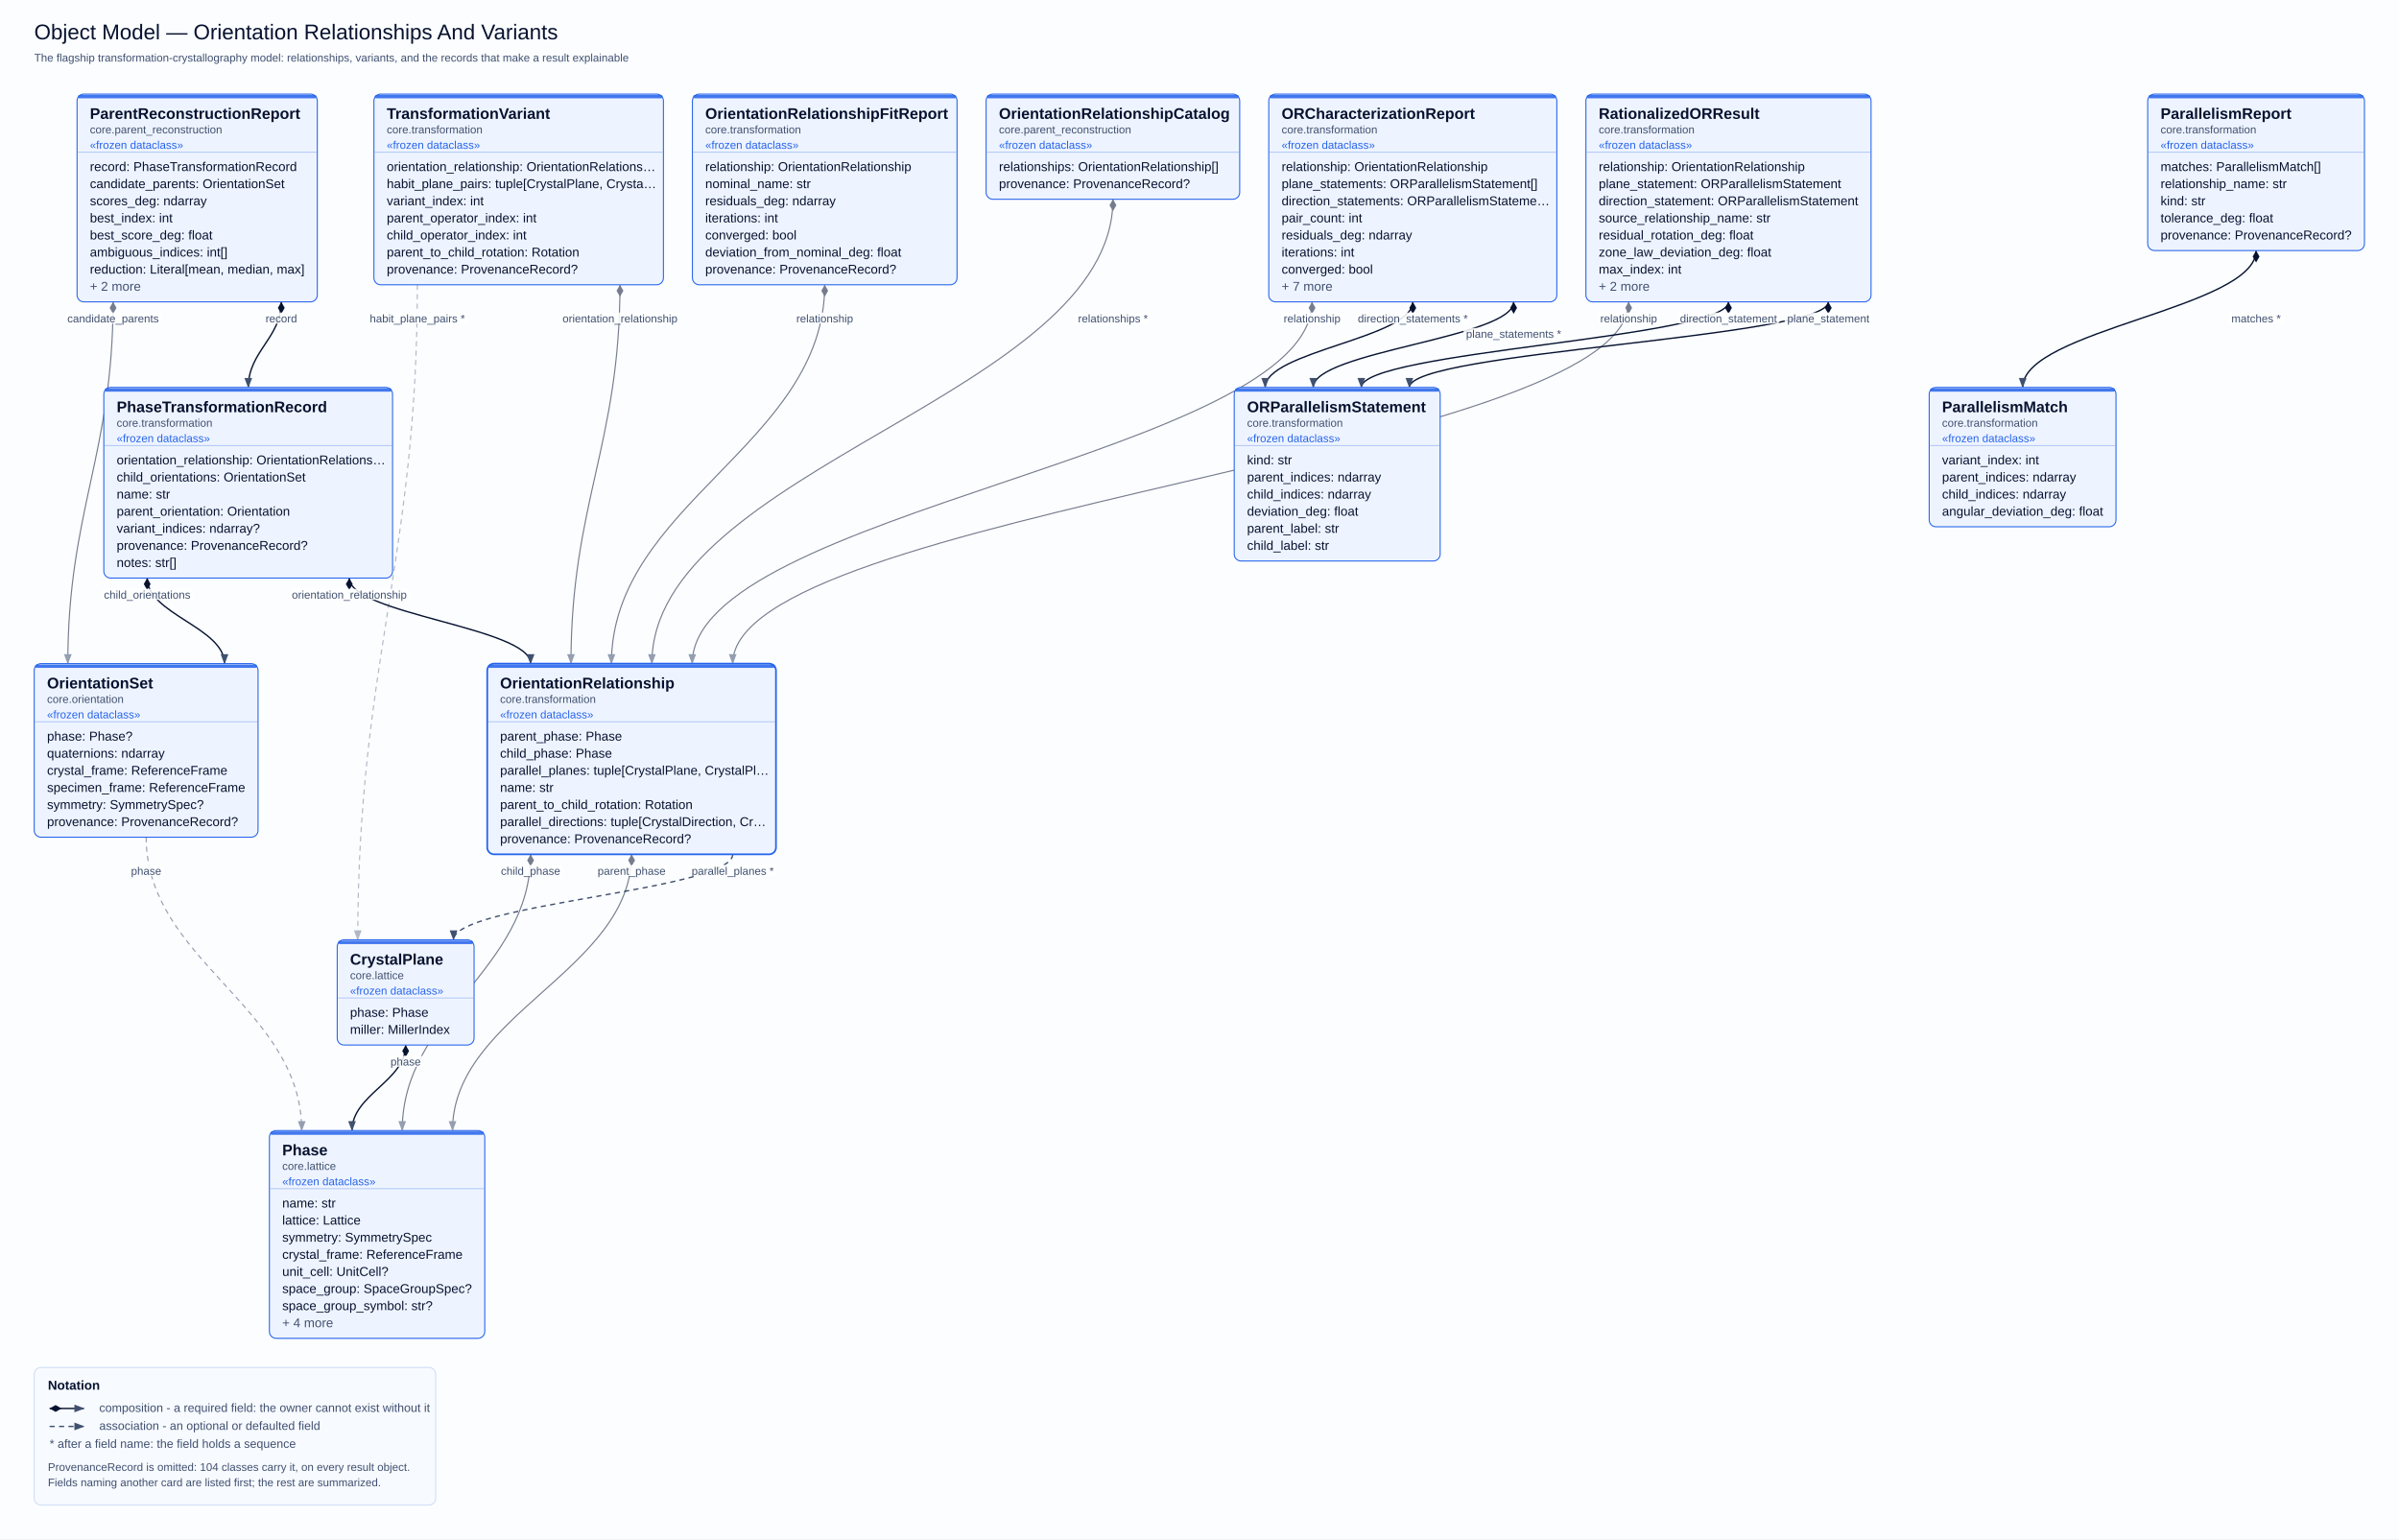
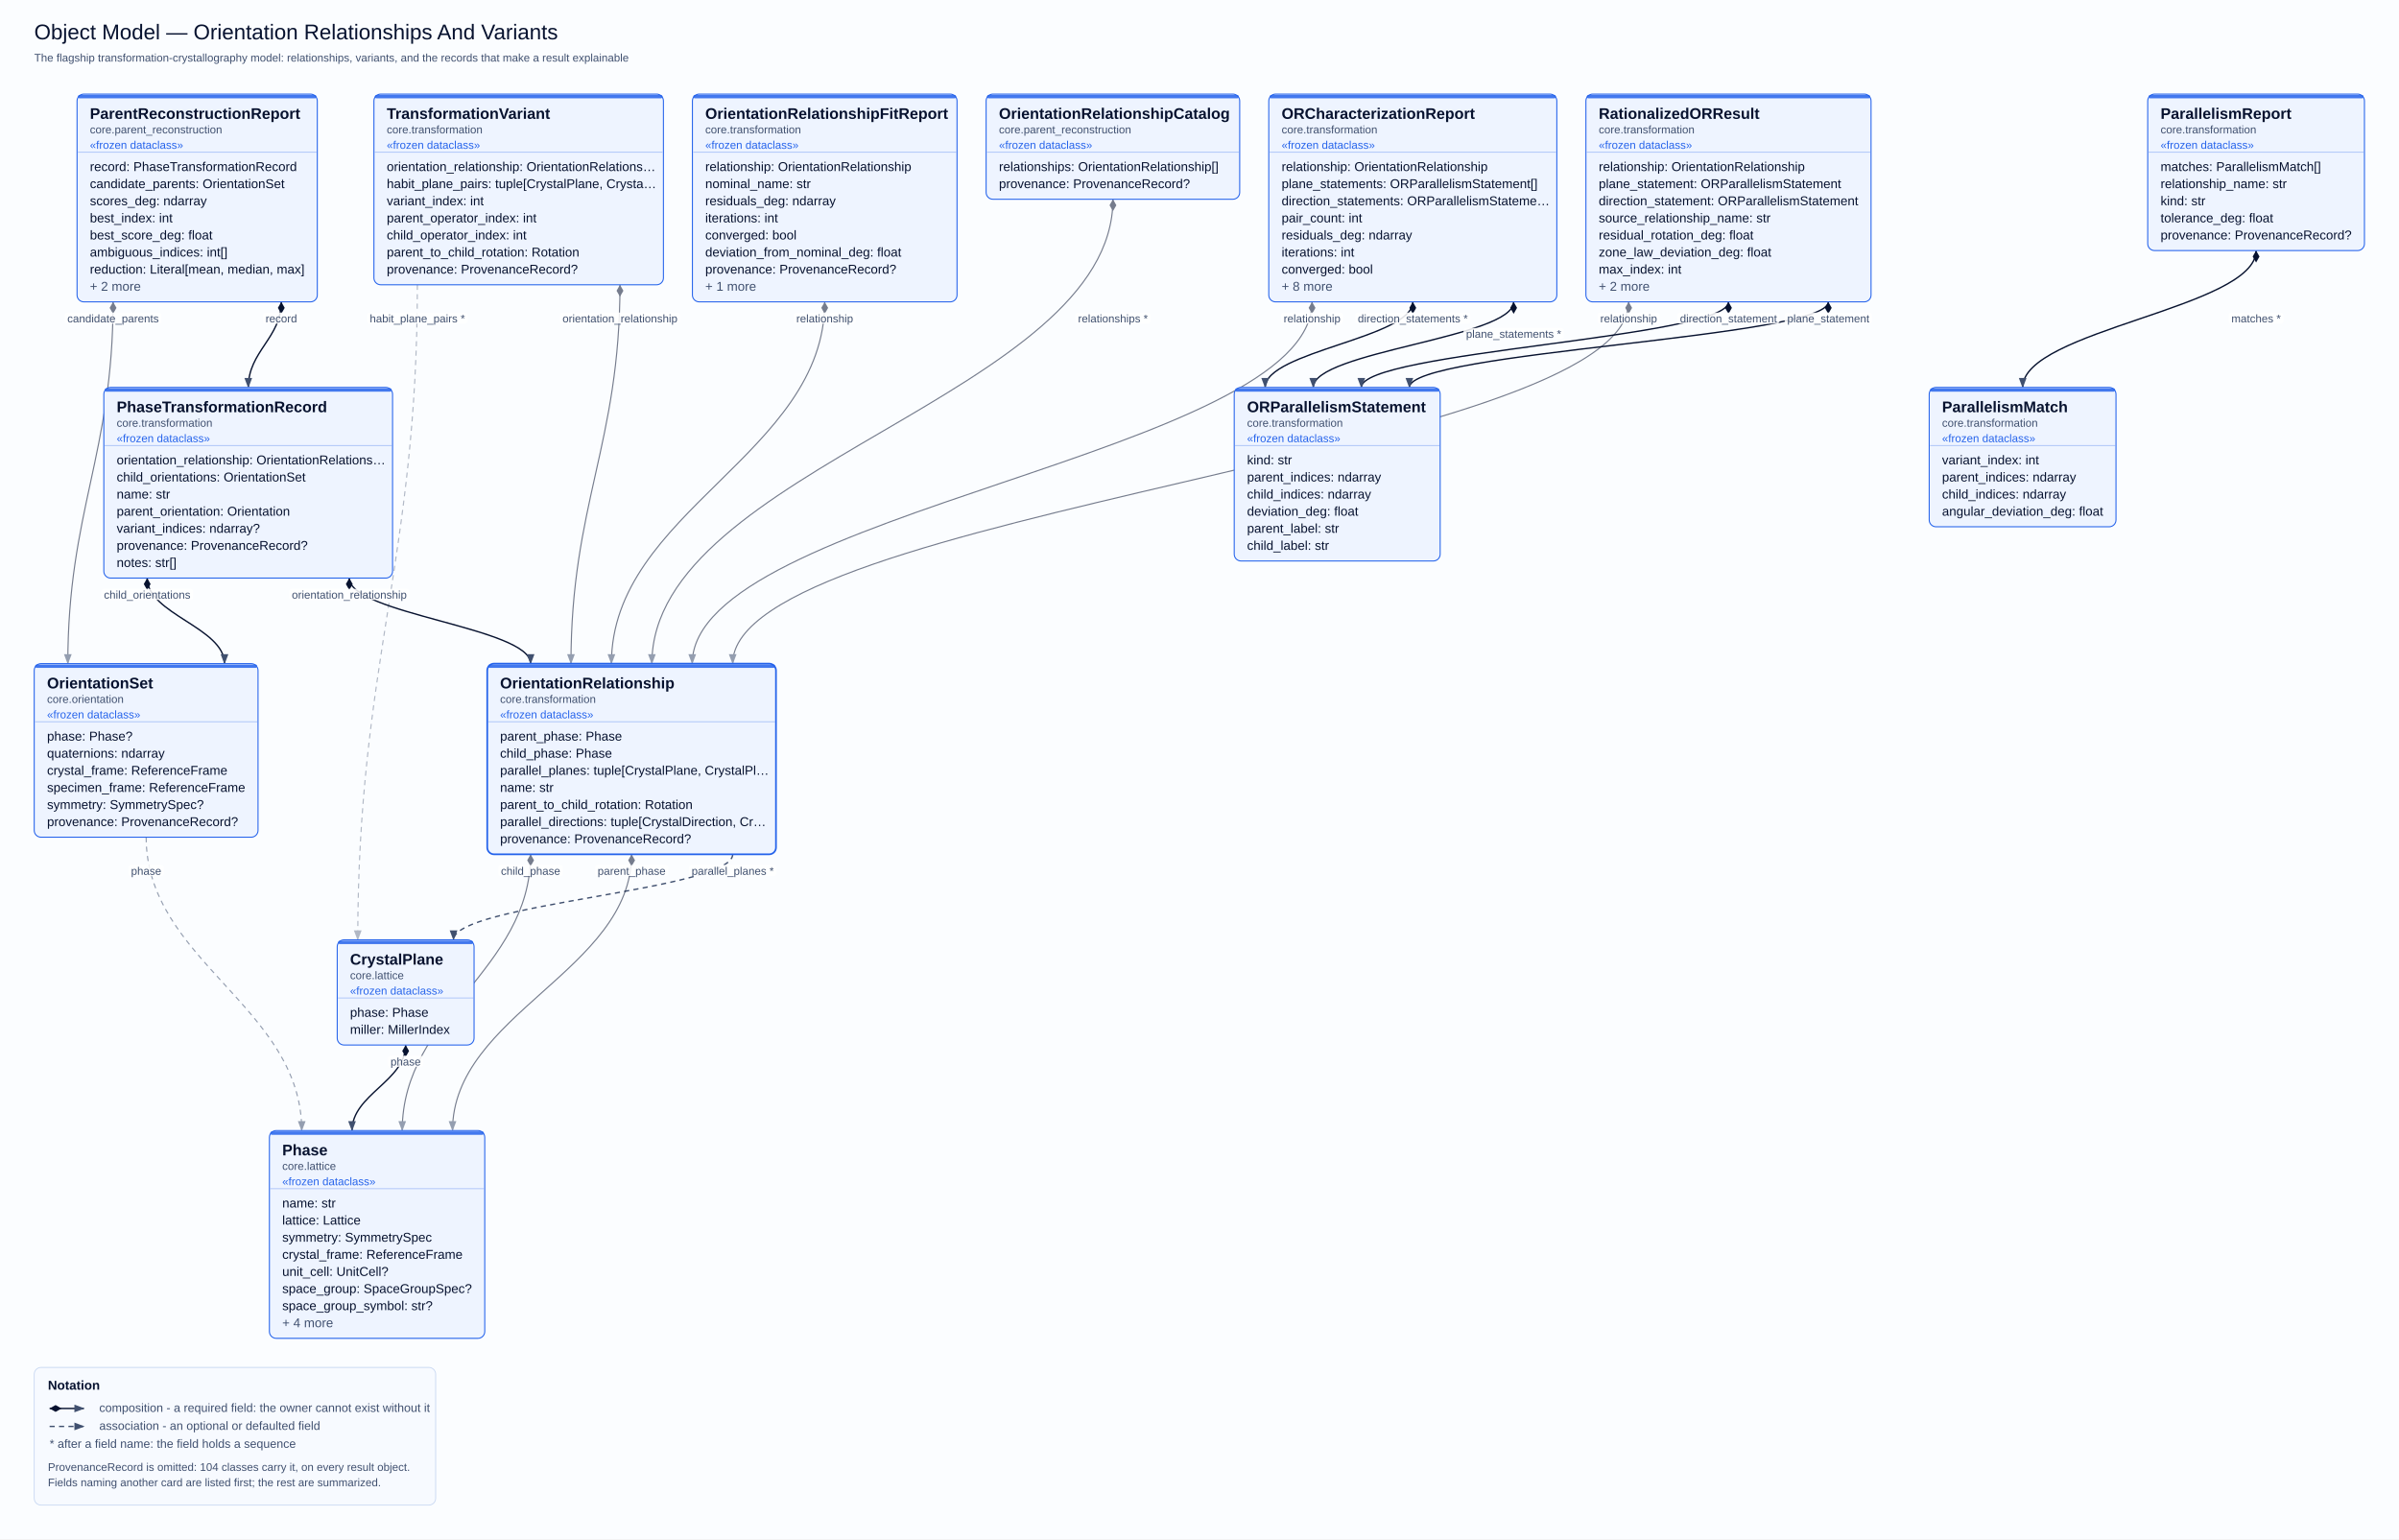
<svg xmlns="http://www.w3.org/2000/svg" width="2805" height="1800" viewBox="0 0 2805 1800" role="img">
  <defs>
    <marker id="cd-arrow" markerUnits="userSpaceOnUse" markerWidth="12" markerHeight="9" refX="11" refY="4.5" orient="auto">
      <path d="M0,0 L12,4.5 L0,9 z" fill="#40506f" />
    </marker>
    <marker id="cd-triangle" markerUnits="userSpaceOnUse" markerWidth="14" markerHeight="12" refX="1" refY="6" orient="auto">
      <path d="M13,0 L1,6 L13,12 z" fill="#ffffff" stroke="#334155" stroke-width="1.4" />
    </marker>
    <marker id="cd-diamond" markerUnits="userSpaceOnUse" markerWidth="15" markerHeight="10" refX="1" refY="5" orient="auto">
      <path d="M1,5 L8,1 L15,5 L8,9 z" fill="#07122f" />
    </marker>
  </defs>
  <rect width="2805" height="1800" fill="#fbfdff" />
  <text x="40.0" y="46.0" font-size="25" font-family="Arial" fill="#07122f" text-anchor="start">Object Model — Orientation Relationships And Variants</text>
  <text x="40.0" y="72.0" font-size="13" font-family="Arial" fill="#40506f" text-anchor="start">The flagship transformation-crystallography model: relationships, variants, and the records that make a result explainable</text>
  <path d="M170.9,979.0 C170.9,1123.1 352.8,1177.9 352.8,1322.0" fill="none" stroke="#40506f" stroke-width="1.3" stroke-dasharray="6 5" opacity="0.55" marker-end="url(#cd-arrow)" />
  <path d="M856.7,999.0 C856.7,1041.0 530.3,1057.0 530.3,1099.0" fill="none" stroke="#40506f" stroke-width="1.6" stroke-dasharray="6 5" marker-end="url(#cd-arrow)" />
  <path d="M488.0,333.0 C488.0,654.7 418.3,777.3 418.3,1099.0" fill="none" stroke="#40506f" stroke-width="1.3" stroke-dasharray="6 5" opacity="0.40" marker-end="url(#cd-arrow)" />
  <path d="M474.3,1222.0 C474.3,1264.0 411.6,1280.0 411.6,1322.0" fill="none" stroke="#07122f" stroke-width="1.6" marker-end="url(#cd-arrow)" marker-start="url(#cd-diamond)" />
  <path d="M1301.3,233.0 C1301.3,461.1 762.2,547.9 762.2,776.0" fill="none" stroke="#07122f" stroke-width="1.3" opacity="0.55" marker-end="url(#cd-arrow)" marker-start="url(#cd-diamond)" />
  <path d="M132.2,353.0 C132.2,530.7 79.3,598.3 79.3,776.0" fill="none" stroke="#07122f" stroke-width="1.3" opacity="0.55" marker-end="url(#cd-arrow)" marker-start="url(#cd-diamond)" />
  <path d="M328.9,353.0 C328.9,395.0 290.3,411.0 290.3,453.0" fill="none" stroke="#07122f" stroke-width="1.6" marker-end="url(#cd-arrow)" marker-start="url(#cd-diamond)" />
  <path d="M1651.9,353.0 C1651.9,395.0 1479.3,411.0 1479.3,453.0" fill="none" stroke="#07122f" stroke-width="1.6" marker-end="url(#cd-arrow)" marker-start="url(#cd-diamond)" />
  <path d="M1769.8,353.0 C1769.8,395.0 1535.5,411.0 1535.5,453.0" fill="none" stroke="#07122f" stroke-width="1.6" marker-end="url(#cd-arrow)" marker-start="url(#cd-diamond)" />
  <path d="M1534.1,353.0 C1534.1,530.7 809.4,598.3 809.4,776.0" fill="none" stroke="#07122f" stroke-width="1.3" opacity="0.55" marker-end="url(#cd-arrow)" marker-start="url(#cd-diamond)" />
  <path d="M620.4,999.0 C620.4,1134.7 470.3,1186.3 470.3,1322.0" fill="none" stroke="#07122f" stroke-width="1.3" opacity="0.55" marker-end="url(#cd-arrow)" marker-start="url(#cd-diamond)" />
  <path d="M738.5,999.0 C738.5,1134.7 529.1,1186.3 529.1,1322.0" fill="none" stroke="#07122f" stroke-width="1.3" opacity="0.55" marker-end="url(#cd-arrow)" marker-start="url(#cd-diamond)" />
-   <path d="M964.3,333.0 C964.3,519.1 714.9,589.9 714.9,776.0" fill="none" stroke="#07122f" stroke-width="1.3" opacity="0.55" marker-end="url(#cd-arrow)" marker-start="url(#cd-diamond)" />
+   <path d="M964.3,353.0 C964.3,530.7 714.9,598.3 714.9,776.0" fill="none" stroke="#07122f" stroke-width="1.3" opacity="0.55" marker-end="url(#cd-arrow)" marker-start="url(#cd-diamond)" />
  <path d="M2637.9,293.0 C2637.9,360.2 2365.0,385.8 2365.0,453.0" fill="none" stroke="#07122f" stroke-width="1.6" marker-end="url(#cd-arrow)" marker-start="url(#cd-diamond)" />
  <path d="M172.1,676.0 C172.1,718.0 262.5,734.0 262.5,776.0" fill="none" stroke="#07122f" stroke-width="1.6" marker-end="url(#cd-arrow)" marker-start="url(#cd-diamond)" />
  <path d="M408.4,676.0 C408.4,718.0 620.4,734.0 620.4,776.0" fill="none" stroke="#07122f" stroke-width="1.6" marker-end="url(#cd-arrow)" marker-start="url(#cd-diamond)" />
  <path d="M2021.0,353.0 C2021.0,395.0 1591.7,411.0 1591.7,453.0" fill="none" stroke="#07122f" stroke-width="1.6" marker-end="url(#cd-arrow)" marker-start="url(#cd-diamond)" />
  <path d="M2137.7,353.0 C2137.7,395.0 1647.9,411.0 1647.9,453.0" fill="none" stroke="#07122f" stroke-width="1.6" marker-end="url(#cd-arrow)" marker-start="url(#cd-diamond)" />
  <path d="M1904.3,353.0 C1904.3,530.7 856.7,598.3 856.7,776.0" fill="none" stroke="#07122f" stroke-width="1.3" opacity="0.55" marker-end="url(#cd-arrow)" marker-start="url(#cd-diamond)" />
  <path d="M724.9,333.0 C724.9,519.1 667.6,589.9 667.6,776.0" fill="none" stroke="#07122f" stroke-width="1.3" opacity="0.55" marker-end="url(#cd-arrow)" marker-start="url(#cd-diamond)" />
  <rect x="569.7" y="776.0" width="337.6" height="223.0" rx="8" fill="#eef4ff" stroke="#2563eb" stroke-width="2.0" />
  <rect x="570.7" y="777.0" width="335.6" height="4" rx="2" fill="#2563eb" opacity="0.85" />
  <text x="584.7" y="805.0" font-size="18" font-family="Arial" fill="#07122f" text-anchor="start" font-weight="bold">OrientationRelationship</text>
  <text x="584.7" y="822.0" font-size="13" font-family="Arial" fill="#40506f" text-anchor="start">core.transformation</text>
  <text x="584.7" y="840.0" font-size="13" font-family="Arial" fill="#2563eb" text-anchor="start">«frozen dataclass»</text>
  <line x1="570.7" y1="844.0" x2="906.3" y2="844.0" stroke="#2563eb" stroke-width="1" opacity="0.35" />
  <text x="584.7" y="866.0" font-size="15" font-family="Arial" fill="#07122f" text-anchor="start">parent_phase: Phase</text>
  <text x="584.7" y="886.0" font-size="15" font-family="Arial" fill="#07122f" text-anchor="start">child_phase: Phase</text>
  <text x="584.7" y="906.0" font-size="15" font-family="Arial" fill="#07122f" text-anchor="start">parallel_planes: tuple[CrystalPlane, CrystalPl…</text>
  <text x="584.7" y="926.0" font-size="15" font-family="Arial" fill="#07122f" text-anchor="start">name: str</text>
  <text x="584.7" y="946.0" font-size="15" font-family="Arial" fill="#07122f" text-anchor="start">parent_to_child_rotation: Rotation</text>
  <text x="584.7" y="966.0" font-size="15" font-family="Arial" fill="#07122f" text-anchor="start">parallel_directions: tuple[CrystalDirection, Cr…</text>
  <text x="584.7" y="986.0" font-size="15" font-family="Arial" fill="#07122f" text-anchor="start">provenance: ProvenanceRecord?</text>
  <rect x="1443.1" y="453.0" width="240.8" height="203.0" rx="8" fill="#eef4ff" stroke="#2563eb" stroke-width="1.2" />
  <rect x="1444.1" y="454.0" width="238.8" height="4" rx="2" fill="#2563eb" opacity="0.85" />
  <text x="1458.1" y="482.0" font-size="18" font-family="Arial" fill="#07122f" text-anchor="start" font-weight="bold">ORParallelismStatement</text>
  <text x="1458.1" y="499.0" font-size="13" font-family="Arial" fill="#40506f" text-anchor="start">core.transformation</text>
  <text x="1458.1" y="517.0" font-size="13" font-family="Arial" fill="#2563eb" text-anchor="start">«frozen dataclass»</text>
  <line x1="1444.1" y1="521.0" x2="1683.0" y2="521.0" stroke="#2563eb" stroke-width="1" opacity="0.35" />
  <text x="1458.1" y="543.0" font-size="15" font-family="Arial" fill="#07122f" text-anchor="start">kind: str</text>
  <text x="1458.1" y="563.0" font-size="15" font-family="Arial" fill="#07122f" text-anchor="start">parent_indices: ndarray</text>
  <text x="1458.1" y="583.0" font-size="15" font-family="Arial" fill="#07122f" text-anchor="start">child_indices: ndarray</text>
  <text x="1458.1" y="603.0" font-size="15" font-family="Arial" fill="#07122f" text-anchor="start">deviation_deg: float</text>
  <text x="1458.1" y="623.0" font-size="15" font-family="Arial" fill="#07122f" text-anchor="start">parent_label: str</text>
  <text x="1458.1" y="643.0" font-size="15" font-family="Arial" fill="#07122f" text-anchor="start">child_label: str</text>
  <rect x="1483.5" y="110.0" width="336.8" height="243.0" rx="8" fill="#eef4ff" stroke="#2563eb" stroke-width="1.2" />
  <rect x="1484.5" y="111.0" width="334.8" height="4" rx="2" fill="#2563eb" opacity="0.85" />
  <text x="1498.5" y="139.0" font-size="18" font-family="Arial" fill="#07122f" text-anchor="start" font-weight="bold">ORCharacterizationReport</text>
  <text x="1498.5" y="156.0" font-size="13" font-family="Arial" fill="#40506f" text-anchor="start">core.transformation</text>
  <text x="1498.5" y="174.0" font-size="13" font-family="Arial" fill="#2563eb" text-anchor="start">«frozen dataclass»</text>
  <line x1="1484.5" y1="178.0" x2="1819.3" y2="178.0" stroke="#2563eb" stroke-width="1" opacity="0.35" />
  <text x="1498.5" y="200.0" font-size="15" font-family="Arial" fill="#07122f" text-anchor="start">relationship: OrientationRelationship</text>
  <text x="1498.5" y="220.0" font-size="15" font-family="Arial" fill="#07122f" text-anchor="start">plane_statements: ORParallelismStatement[]</text>
  <text x="1498.5" y="240.0" font-size="15" font-family="Arial" fill="#07122f" text-anchor="start">direction_statements: ORParallelismStateme…</text>
  <text x="1498.5" y="260.0" font-size="15" font-family="Arial" fill="#07122f" text-anchor="start">pair_count: int</text>
  <text x="1498.5" y="280.0" font-size="15" font-family="Arial" fill="#07122f" text-anchor="start">residuals_deg: ndarray</text>
  <text x="1498.5" y="300.0" font-size="15" font-family="Arial" fill="#07122f" text-anchor="start">iterations: int</text>
  <text x="1498.5" y="320.0" font-size="15" font-family="Arial" fill="#07122f" text-anchor="start">converged: bool</text>
-   <text x="1498.5" y="340.0" font-size="15" font-family="Arial" fill="#40506f" text-anchor="start">+ 7 more</text>
+   <text x="1498.5" y="340.0" font-size="15" font-family="Arial" fill="#40506f" text-anchor="start">+ 8 more</text>
  <rect x="1854.3" y="110.0" width="333.4" height="243.0" rx="8" fill="#eef4ff" stroke="#2563eb" stroke-width="1.2" />
  <rect x="1855.3" y="111.0" width="331.4" height="4" rx="2" fill="#2563eb" opacity="0.85" />
  <text x="1869.3" y="139.0" font-size="18" font-family="Arial" fill="#07122f" text-anchor="start" font-weight="bold">RationalizedORResult</text>
  <text x="1869.3" y="156.0" font-size="13" font-family="Arial" fill="#40506f" text-anchor="start">core.transformation</text>
  <text x="1869.3" y="174.0" font-size="13" font-family="Arial" fill="#2563eb" text-anchor="start">«frozen dataclass»</text>
  <line x1="1855.3" y1="178.0" x2="2186.7" y2="178.0" stroke="#2563eb" stroke-width="1" opacity="0.35" />
  <text x="1869.3" y="200.0" font-size="15" font-family="Arial" fill="#07122f" text-anchor="start">relationship: OrientationRelationship</text>
  <text x="1869.3" y="220.0" font-size="15" font-family="Arial" fill="#07122f" text-anchor="start">plane_statement: ORParallelismStatement</text>
  <text x="1869.3" y="240.0" font-size="15" font-family="Arial" fill="#07122f" text-anchor="start">direction_statement: ORParallelismStatement</text>
  <text x="1869.3" y="260.0" font-size="15" font-family="Arial" fill="#07122f" text-anchor="start">source_relationship_name: str</text>
  <text x="1869.3" y="280.0" font-size="15" font-family="Arial" fill="#07122f" text-anchor="start">residual_rotation_deg: float</text>
  <text x="1869.3" y="300.0" font-size="15" font-family="Arial" fill="#07122f" text-anchor="start">zone_law_deviation_deg: float</text>
  <text x="1869.3" y="320.0" font-size="15" font-family="Arial" fill="#07122f" text-anchor="start">max_index: int</text>
  <text x="1869.3" y="340.0" font-size="15" font-family="Arial" fill="#40506f" text-anchor="start">+ 2 more</text>
  <rect x="121.4" y="453.0" width="337.6" height="223.0" rx="8" fill="#eef4ff" stroke="#2563eb" stroke-width="1.2" />
  <rect x="122.4" y="454.0" width="335.6" height="4" rx="2" fill="#2563eb" opacity="0.85" />
  <text x="136.4" y="482.0" font-size="18" font-family="Arial" fill="#07122f" text-anchor="start" font-weight="bold">PhaseTransformationRecord</text>
  <text x="136.4" y="499.0" font-size="13" font-family="Arial" fill="#40506f" text-anchor="start">core.transformation</text>
  <text x="136.4" y="517.0" font-size="13" font-family="Arial" fill="#2563eb" text-anchor="start">«frozen dataclass»</text>
  <line x1="122.4" y1="521.0" x2="458.1" y2="521.0" stroke="#2563eb" stroke-width="1" opacity="0.35" />
  <text x="136.4" y="543.0" font-size="15" font-family="Arial" fill="#07122f" text-anchor="start">orientation_relationship: OrientationRelations…</text>
  <text x="136.4" y="563.0" font-size="15" font-family="Arial" fill="#07122f" text-anchor="start">child_orientations: OrientationSet</text>
  <text x="136.4" y="583.0" font-size="15" font-family="Arial" fill="#07122f" text-anchor="start">name: str</text>
  <text x="136.4" y="603.0" font-size="15" font-family="Arial" fill="#07122f" text-anchor="start">parent_orientation: Orientation</text>
  <text x="136.4" y="623.0" font-size="15" font-family="Arial" fill="#07122f" text-anchor="start">variant_indices: ndarray?</text>
  <text x="136.4" y="643.0" font-size="15" font-family="Arial" fill="#07122f" text-anchor="start">provenance: ProvenanceRecord?</text>
  <text x="136.4" y="663.0" font-size="15" font-family="Arial" fill="#07122f" text-anchor="start">notes: str[]</text>
  <rect x="1153.0" y="110.0" width="296.5" height="123.0" rx="8" fill="#eef4ff" stroke="#2563eb" stroke-width="1.2" />
  <rect x="1154.0" y="111.0" width="294.5" height="4" rx="2" fill="#2563eb" opacity="0.85" />
  <text x="1168.0" y="139.0" font-size="18" font-family="Arial" fill="#07122f" text-anchor="start" font-weight="bold">OrientationRelationshipCatalog</text>
  <text x="1168.0" y="156.0" font-size="13" font-family="Arial" fill="#40506f" text-anchor="start">core.parent_reconstruction</text>
  <text x="1168.0" y="174.0" font-size="13" font-family="Arial" fill="#2563eb" text-anchor="start">«frozen dataclass»</text>
  <line x1="1154.0" y1="178.0" x2="1448.5" y2="178.0" stroke="#2563eb" stroke-width="1" opacity="0.35" />
  <text x="1168.0" y="200.0" font-size="15" font-family="Arial" fill="#07122f" text-anchor="start">relationships: OrientationRelationship[]</text>
  <text x="1168.0" y="220.0" font-size="15" font-family="Arial" fill="#07122f" text-anchor="start">provenance: ProvenanceRecord?</text>
  <rect x="90.1" y="110.0" width="280.9" height="243.0" rx="8" fill="#eef4ff" stroke="#2563eb" stroke-width="1.2" />
  <rect x="91.1" y="111.0" width="278.9" height="4" rx="2" fill="#2563eb" opacity="0.85" />
  <text x="105.1" y="139.0" font-size="18" font-family="Arial" fill="#07122f" text-anchor="start" font-weight="bold">ParentReconstructionReport</text>
  <text x="105.1" y="156.0" font-size="13" font-family="Arial" fill="#40506f" text-anchor="start">core.parent_reconstruction</text>
  <text x="105.1" y="174.0" font-size="13" font-family="Arial" fill="#2563eb" text-anchor="start">«frozen dataclass»</text>
  <line x1="91.1" y1="178.0" x2="370.0" y2="178.0" stroke="#2563eb" stroke-width="1" opacity="0.35" />
  <text x="105.1" y="200.0" font-size="15" font-family="Arial" fill="#07122f" text-anchor="start">record: PhaseTransformationRecord</text>
  <text x="105.1" y="220.0" font-size="15" font-family="Arial" fill="#07122f" text-anchor="start">candidate_parents: OrientationSet</text>
  <text x="105.1" y="240.0" font-size="15" font-family="Arial" fill="#07122f" text-anchor="start">scores_deg: ndarray</text>
  <text x="105.1" y="260.0" font-size="15" font-family="Arial" fill="#07122f" text-anchor="start">best_index: int</text>
  <text x="105.1" y="280.0" font-size="15" font-family="Arial" fill="#07122f" text-anchor="start">best_score_deg: float</text>
  <text x="105.1" y="300.0" font-size="15" font-family="Arial" fill="#07122f" text-anchor="start">ambiguous_indices: int[]</text>
  <text x="105.1" y="320.0" font-size="15" font-family="Arial" fill="#07122f" text-anchor="start">reduction: Literal[mean, median, max]</text>
  <text x="105.1" y="340.0" font-size="15" font-family="Arial" fill="#40506f" text-anchor="start">+ 2 more</text>
-   <rect x="809.6" y="110.0" width="309.4" height="223.0" rx="8" fill="#eef4ff" stroke="#2563eb" stroke-width="1.2" />
+   <rect x="809.6" y="110.0" width="309.4" height="243.0" rx="8" fill="#eef4ff" stroke="#2563eb" stroke-width="1.2" />
  <rect x="810.6" y="111.0" width="307.4" height="4" rx="2" fill="#2563eb" opacity="0.85" />
  <text x="824.6" y="139.0" font-size="18" font-family="Arial" fill="#07122f" text-anchor="start" font-weight="bold">OrientationRelationshipFitReport</text>
  <text x="824.6" y="156.0" font-size="13" font-family="Arial" fill="#40506f" text-anchor="start">core.transformation</text>
  <text x="824.6" y="174.0" font-size="13" font-family="Arial" fill="#2563eb" text-anchor="start">«frozen dataclass»</text>
  <line x1="810.6" y1="178.0" x2="1118.0" y2="178.0" stroke="#2563eb" stroke-width="1" opacity="0.35" />
  <text x="824.6" y="200.0" font-size="15" font-family="Arial" fill="#07122f" text-anchor="start">relationship: OrientationRelationship</text>
  <text x="824.6" y="220.0" font-size="15" font-family="Arial" fill="#07122f" text-anchor="start">nominal_name: str</text>
  <text x="824.6" y="240.0" font-size="15" font-family="Arial" fill="#07122f" text-anchor="start">residuals_deg: ndarray</text>
  <text x="824.6" y="260.0" font-size="15" font-family="Arial" fill="#07122f" text-anchor="start">iterations: int</text>
  <text x="824.6" y="280.0" font-size="15" font-family="Arial" fill="#07122f" text-anchor="start">converged: bool</text>
  <text x="824.6" y="300.0" font-size="15" font-family="Arial" fill="#07122f" text-anchor="start">deviation_from_nominal_deg: float</text>
  <text x="824.6" y="320.0" font-size="15" font-family="Arial" fill="#07122f" text-anchor="start">provenance: ProvenanceRecord?</text>
+   <text x="824.6" y="340.0" font-size="15" font-family="Arial" fill="#40506f" text-anchor="start">+ 1 more</text>
  <rect x="2255.7" y="453.0" width="218.4" height="163.0" rx="8" fill="#eef4ff" stroke="#2563eb" stroke-width="1.2" />
  <rect x="2256.7" y="454.0" width="216.4" height="4" rx="2" fill="#2563eb" opacity="0.85" />
  <text x="2270.7" y="482.0" font-size="18" font-family="Arial" fill="#07122f" text-anchor="start" font-weight="bold">ParallelismMatch</text>
  <text x="2270.7" y="499.0" font-size="13" font-family="Arial" fill="#40506f" text-anchor="start">core.transformation</text>
  <text x="2270.7" y="517.0" font-size="13" font-family="Arial" fill="#2563eb" text-anchor="start">«frozen dataclass»</text>
  <line x1="2256.7" y1="521.0" x2="2473.2" y2="521.0" stroke="#2563eb" stroke-width="1" opacity="0.35" />
  <text x="2270.7" y="543.0" font-size="15" font-family="Arial" fill="#07122f" text-anchor="start">variant_index: int</text>
  <text x="2270.7" y="563.0" font-size="15" font-family="Arial" fill="#07122f" text-anchor="start">parent_indices: ndarray</text>
  <text x="2270.7" y="583.0" font-size="15" font-family="Arial" fill="#07122f" text-anchor="start">child_indices: ndarray</text>
  <text x="2270.7" y="603.0" font-size="15" font-family="Arial" fill="#07122f" text-anchor="start">angular_deviation_deg: float</text>
  <rect x="2511.2" y="110.0" width="253.4" height="183.0" rx="8" fill="#eef4ff" stroke="#2563eb" stroke-width="1.2" />
  <rect x="2512.2" y="111.0" width="251.4" height="4" rx="2" fill="#2563eb" opacity="0.85" />
  <text x="2526.2" y="139.0" font-size="18" font-family="Arial" fill="#07122f" text-anchor="start" font-weight="bold">ParallelismReport</text>
  <text x="2526.2" y="156.0" font-size="13" font-family="Arial" fill="#40506f" text-anchor="start">core.transformation</text>
  <text x="2526.2" y="174.0" font-size="13" font-family="Arial" fill="#2563eb" text-anchor="start">«frozen dataclass»</text>
  <line x1="2512.2" y1="178.0" x2="2763.6" y2="178.0" stroke="#2563eb" stroke-width="1" opacity="0.35" />
  <text x="2526.2" y="200.0" font-size="15" font-family="Arial" fill="#07122f" text-anchor="start">matches: ParallelismMatch[]</text>
  <text x="2526.2" y="220.0" font-size="15" font-family="Arial" fill="#07122f" text-anchor="start">relationship_name: str</text>
  <text x="2526.2" y="240.0" font-size="15" font-family="Arial" fill="#07122f" text-anchor="start">kind: str</text>
  <text x="2526.2" y="260.0" font-size="15" font-family="Arial" fill="#07122f" text-anchor="start">tolerance_deg: float</text>
  <text x="2526.2" y="280.0" font-size="15" font-family="Arial" fill="#07122f" text-anchor="start">provenance: ProvenanceRecord?</text>
  <rect x="437.2" y="110.0" width="338.5" height="223.0" rx="8" fill="#eef4ff" stroke="#2563eb" stroke-width="1.2" />
  <rect x="438.2" y="111.0" width="336.5" height="4" rx="2" fill="#2563eb" opacity="0.85" />
  <text x="452.2" y="139.0" font-size="18" font-family="Arial" fill="#07122f" text-anchor="start" font-weight="bold">TransformationVariant</text>
  <text x="452.2" y="156.0" font-size="13" font-family="Arial" fill="#40506f" text-anchor="start">core.transformation</text>
  <text x="452.2" y="174.0" font-size="13" font-family="Arial" fill="#2563eb" text-anchor="start">«frozen dataclass»</text>
  <line x1="438.2" y1="178.0" x2="774.6" y2="178.0" stroke="#2563eb" stroke-width="1" opacity="0.35" />
  <text x="452.2" y="200.0" font-size="15" font-family="Arial" fill="#07122f" text-anchor="start">orientation_relationship: OrientationRelations…</text>
  <text x="452.2" y="220.0" font-size="15" font-family="Arial" fill="#07122f" text-anchor="start">habit_plane_pairs: tuple[CrystalPlane, Crysta…</text>
  <text x="452.2" y="240.0" font-size="15" font-family="Arial" fill="#07122f" text-anchor="start">variant_index: int</text>
  <text x="452.2" y="260.0" font-size="15" font-family="Arial" fill="#07122f" text-anchor="start">parent_operator_index: int</text>
  <text x="452.2" y="280.0" font-size="15" font-family="Arial" fill="#07122f" text-anchor="start">child_operator_index: int</text>
  <text x="452.2" y="300.0" font-size="15" font-family="Arial" fill="#07122f" text-anchor="start">parent_to_child_rotation: Rotation</text>
  <text x="452.2" y="320.0" font-size="15" font-family="Arial" fill="#07122f" text-anchor="start">provenance: ProvenanceRecord?</text>
  <rect x="394.3" y="1099.0" width="160.0" height="123.0" rx="8" fill="#eef4ff" stroke="#2563eb" stroke-width="1.2" />
  <rect x="395.3" y="1100.0" width="158.0" height="4" rx="2" fill="#2563eb" opacity="0.85" />
  <text x="409.3" y="1128.0" font-size="18" font-family="Arial" fill="#07122f" text-anchor="start" font-weight="bold">CrystalPlane</text>
  <text x="409.3" y="1145.0" font-size="13" font-family="Arial" fill="#40506f" text-anchor="start">core.lattice</text>
  <text x="409.3" y="1163.0" font-size="13" font-family="Arial" fill="#2563eb" text-anchor="start">«frozen dataclass»</text>
  <line x1="395.3" y1="1167.0" x2="553.3" y2="1167.0" stroke="#2563eb" stroke-width="1" opacity="0.35" />
  <text x="409.3" y="1189.0" font-size="15" font-family="Arial" fill="#07122f" text-anchor="start">phase: Phase</text>
  <text x="409.3" y="1209.0" font-size="15" font-family="Arial" fill="#07122f" text-anchor="start">miller: MillerIndex</text>
  <rect x="315.0" y="1322.0" width="251.8" height="243.0" rx="8" fill="#eef4ff" stroke="#2563eb" stroke-width="1.2" />
  <rect x="316.0" y="1323.0" width="249.8" height="4" rx="2" fill="#2563eb" opacity="0.85" />
  <text x="330.0" y="1351.0" font-size="18" font-family="Arial" fill="#07122f" text-anchor="start" font-weight="bold">Phase</text>
  <text x="330.0" y="1368.0" font-size="13" font-family="Arial" fill="#40506f" text-anchor="start">core.lattice</text>
  <text x="330.0" y="1386.0" font-size="13" font-family="Arial" fill="#2563eb" text-anchor="start">«frozen dataclass»</text>
  <line x1="316.0" y1="1390.0" x2="565.8" y2="1390.0" stroke="#2563eb" stroke-width="1" opacity="0.35" />
  <text x="330.0" y="1412.0" font-size="15" font-family="Arial" fill="#07122f" text-anchor="start">name: str</text>
  <text x="330.0" y="1432.0" font-size="15" font-family="Arial" fill="#07122f" text-anchor="start">lattice: Lattice</text>
  <text x="330.0" y="1452.0" font-size="15" font-family="Arial" fill="#07122f" text-anchor="start">symmetry: SymmetrySpec</text>
  <text x="330.0" y="1472.0" font-size="15" font-family="Arial" fill="#07122f" text-anchor="start">crystal_frame: ReferenceFrame</text>
  <text x="330.0" y="1492.0" font-size="15" font-family="Arial" fill="#07122f" text-anchor="start">unit_cell: UnitCell?</text>
  <text x="330.0" y="1512.0" font-size="15" font-family="Arial" fill="#07122f" text-anchor="start">space_group: SpaceGroupSpec?</text>
  <text x="330.0" y="1532.0" font-size="15" font-family="Arial" fill="#07122f" text-anchor="start">space_group_symbol: str?</text>
  <text x="330.0" y="1552.0" font-size="15" font-family="Arial" fill="#40506f" text-anchor="start">+ 4 more</text>
  <rect x="40.0" y="776.0" width="261.7" height="203.0" rx="8" fill="#eef4ff" stroke="#2563eb" stroke-width="1.2" />
  <rect x="41.0" y="777.0" width="259.7" height="4" rx="2" fill="#2563eb" opacity="0.85" />
  <text x="55.0" y="805.0" font-size="18" font-family="Arial" fill="#07122f" text-anchor="start" font-weight="bold">OrientationSet</text>
  <text x="55.0" y="822.0" font-size="13" font-family="Arial" fill="#40506f" text-anchor="start">core.orientation</text>
  <text x="55.0" y="840.0" font-size="13" font-family="Arial" fill="#2563eb" text-anchor="start">«frozen dataclass»</text>
  <line x1="41.0" y1="844.0" x2="300.7" y2="844.0" stroke="#2563eb" stroke-width="1" opacity="0.35" />
  <text x="55.0" y="866.0" font-size="15" font-family="Arial" fill="#07122f" text-anchor="start">phase: Phase?</text>
  <text x="55.0" y="886.0" font-size="15" font-family="Arial" fill="#07122f" text-anchor="start">quaternions: ndarray</text>
  <text x="55.0" y="906.0" font-size="15" font-family="Arial" fill="#07122f" text-anchor="start">crystal_frame: ReferenceFrame</text>
  <text x="55.0" y="926.0" font-size="15" font-family="Arial" fill="#07122f" text-anchor="start">specimen_frame: ReferenceFrame</text>
  <text x="55.0" y="946.0" font-size="15" font-family="Arial" fill="#07122f" text-anchor="start">symmetry: SymmetrySpec?</text>
  <text x="55.0" y="966.0" font-size="15" font-family="Arial" fill="#07122f" text-anchor="start">provenance: ProvenanceRecord?</text>
  <rect x="150.2" y="1011.5" width="41.4" height="13" rx="3" fill="#ffffff" opacity="0.86" />
  <text x="170.9" y="1023.0" font-size="13" font-family="Arial" fill="#40506f" text-anchor="middle">phase</text>
  <rect x="805.6" y="1011.5" width="102.1" height="13" rx="3" fill="#ffffff" opacity="0.86" />
  <text x="856.7" y="1023.0" font-size="13" font-family="Arial" fill="#40506f" text-anchor="middle">parallel_planes *</text>
  <rect x="429.3" y="365.5" width="117.3" height="13" rx="3" fill="#ffffff" opacity="0.86" />
  <text x="488.0" y="377.0" font-size="13" font-family="Arial" fill="#40506f" text-anchor="middle">habit_plane_pairs *</text>
  <rect x="453.6" y="1234.5" width="41.4" height="13" rx="3" fill="#ffffff" opacity="0.86" />
  <text x="474.3" y="1246.0" font-size="13" font-family="Arial" fill="#40506f" text-anchor="middle">phase</text>
  <rect x="1257.5" y="365.5" width="87.6" height="13" rx="3" fill="#ffffff" opacity="0.86" />
  <text x="1301.3" y="377.0" font-size="13" font-family="Arial" fill="#40506f" text-anchor="middle">relationships *</text>
  <rect x="75.8" y="365.5" width="113.0" height="13" rx="3" fill="#ffffff" opacity="0.86" />
  <text x="132.2" y="377.0" font-size="13" font-family="Arial" fill="#40506f" text-anchor="middle">candidate_parents</text>
  <rect x="307.5" y="365.5" width="42.8" height="13" rx="3" fill="#ffffff" opacity="0.86" />
  <text x="328.9" y="377.0" font-size="13" font-family="Arial" fill="#40506f" text-anchor="middle">record</text>
  <rect x="1584.6" y="365.5" width="134.6" height="13" rx="3" fill="#ffffff" opacity="0.86" />
  <text x="1651.9" y="377.0" font-size="13" font-family="Arial" fill="#40506f" text-anchor="middle">direction_statements *</text>
  <rect x="1711.2" y="383.5" width="117.3" height="13" rx="3" fill="#ffffff" opacity="0.86" />
  <text x="1769.8" y="395.0" font-size="13" font-family="Arial" fill="#40506f" text-anchor="middle">plane_statements *</text>
  <rect x="1497.8" y="365.5" width="72.5" height="13" rx="3" fill="#ffffff" opacity="0.86" />
  <text x="1534.1" y="377.0" font-size="13" font-family="Arial" fill="#40506f" text-anchor="middle">relationship</text>
  <rect x="582.7" y="1011.5" width="75.4" height="13" rx="3" fill="#ffffff" opacity="0.86" />
  <text x="620.4" y="1023.0" font-size="13" font-family="Arial" fill="#40506f" text-anchor="middle">child_phase</text>
  <rect x="695.8" y="1011.5" width="85.5" height="13" rx="3" fill="#ffffff" opacity="0.86" />
  <text x="738.5" y="1023.0" font-size="13" font-family="Arial" fill="#40506f" text-anchor="middle">parent_phase</text>
  <rect x="928.1" y="365.5" width="72.5" height="13" rx="3" fill="#ffffff" opacity="0.86" />
  <text x="964.3" y="377.0" font-size="13" font-family="Arial" fill="#40506f" text-anchor="middle">relationship</text>
  <rect x="2606.0" y="365.5" width="63.8" height="13" rx="3" fill="#ffffff" opacity="0.86" />
  <text x="2637.9" y="377.0" font-size="13" font-family="Arial" fill="#40506f" text-anchor="middle">matches *</text>
  <rect x="118.5" y="688.5" width="107.2" height="13" rx="3" fill="#ffffff" opacity="0.86" />
  <text x="172.1" y="700.0" font-size="13" font-family="Arial" fill="#40506f" text-anchor="middle">child_orientations</text>
  <rect x="338.2" y="688.5" width="140.4" height="13" rx="3" fill="#ffffff" opacity="0.86" />
  <text x="408.4" y="700.0" font-size="13" font-family="Arial" fill="#40506f" text-anchor="middle">orientation_relationship</text>
  <rect x="1961.3" y="365.5" width="119.4" height="13" rx="3" fill="#ffffff" opacity="0.86" />
  <text x="2021.0" y="377.0" font-size="13" font-family="Arial" fill="#40506f" text-anchor="middle">direction_statement</text>
  <rect x="2086.7" y="365.5" width="102.1" height="13" rx="3" fill="#ffffff" opacity="0.86" />
  <text x="2137.7" y="377.0" font-size="13" font-family="Arial" fill="#40506f" text-anchor="middle">plane_statement</text>
  <rect x="1868.1" y="365.5" width="72.5" height="13" rx="3" fill="#ffffff" opacity="0.86" />
  <text x="1904.3" y="377.0" font-size="13" font-family="Arial" fill="#40506f" text-anchor="middle">relationship</text>
  <rect x="654.7" y="365.5" width="140.4" height="13" rx="3" fill="#ffffff" opacity="0.86" />
  <text x="724.9" y="377.0" font-size="13" font-family="Arial" fill="#40506f" text-anchor="middle">orientation_relationship</text>
  <rect x="40.0" y="1599.0" width="469.4" height="161.0" rx="8" fill="#f7faff" stroke="#c8d8f2" stroke-width="1.0" />
  <text x="56.0" y="1625.0" font-size="15" font-family="Arial" fill="#07122f" text-anchor="start" font-weight="bold">Notation</text>
  <line x1="58.0" y1="1647.0" x2="98.0" y2="1647.0" stroke="#07122f" stroke-width="1.6" marker-end="url(#cd-arrow)" marker-start="url(#cd-diamond)" />
  <text x="116.0" y="1651.0" font-size="14" font-family="Arial" fill="#40506f" text-anchor="start">composition - a required field: the owner cannot exist without it</text>
  <line x1="58.0" y1="1668.0" x2="98.0" y2="1668.0" stroke="#40506f" stroke-width="1.6" stroke-dasharray="6 5" marker-end="url(#cd-arrow)" />
  <text x="116.0" y="1672.0" font-size="14" font-family="Arial" fill="#40506f" text-anchor="start">association - an optional or defaulted field</text>
  <text x="58.0" y="1693.0" font-size="14" font-family="Arial" fill="#40506f" text-anchor="start">*  after a field name: the field holds a sequence</text>
  <text x="56.0" y="1720.0" font-size="13" font-family="Arial" fill="#40506f" text-anchor="start">ProvenanceRecord is omitted: 104 classes carry it, on every result object.</text>
  <text x="56.0" y="1738.0" font-size="13" font-family="Arial" fill="#40506f" text-anchor="start">Fields naming another card are listed first; the rest are summarized.</text>
</svg>
